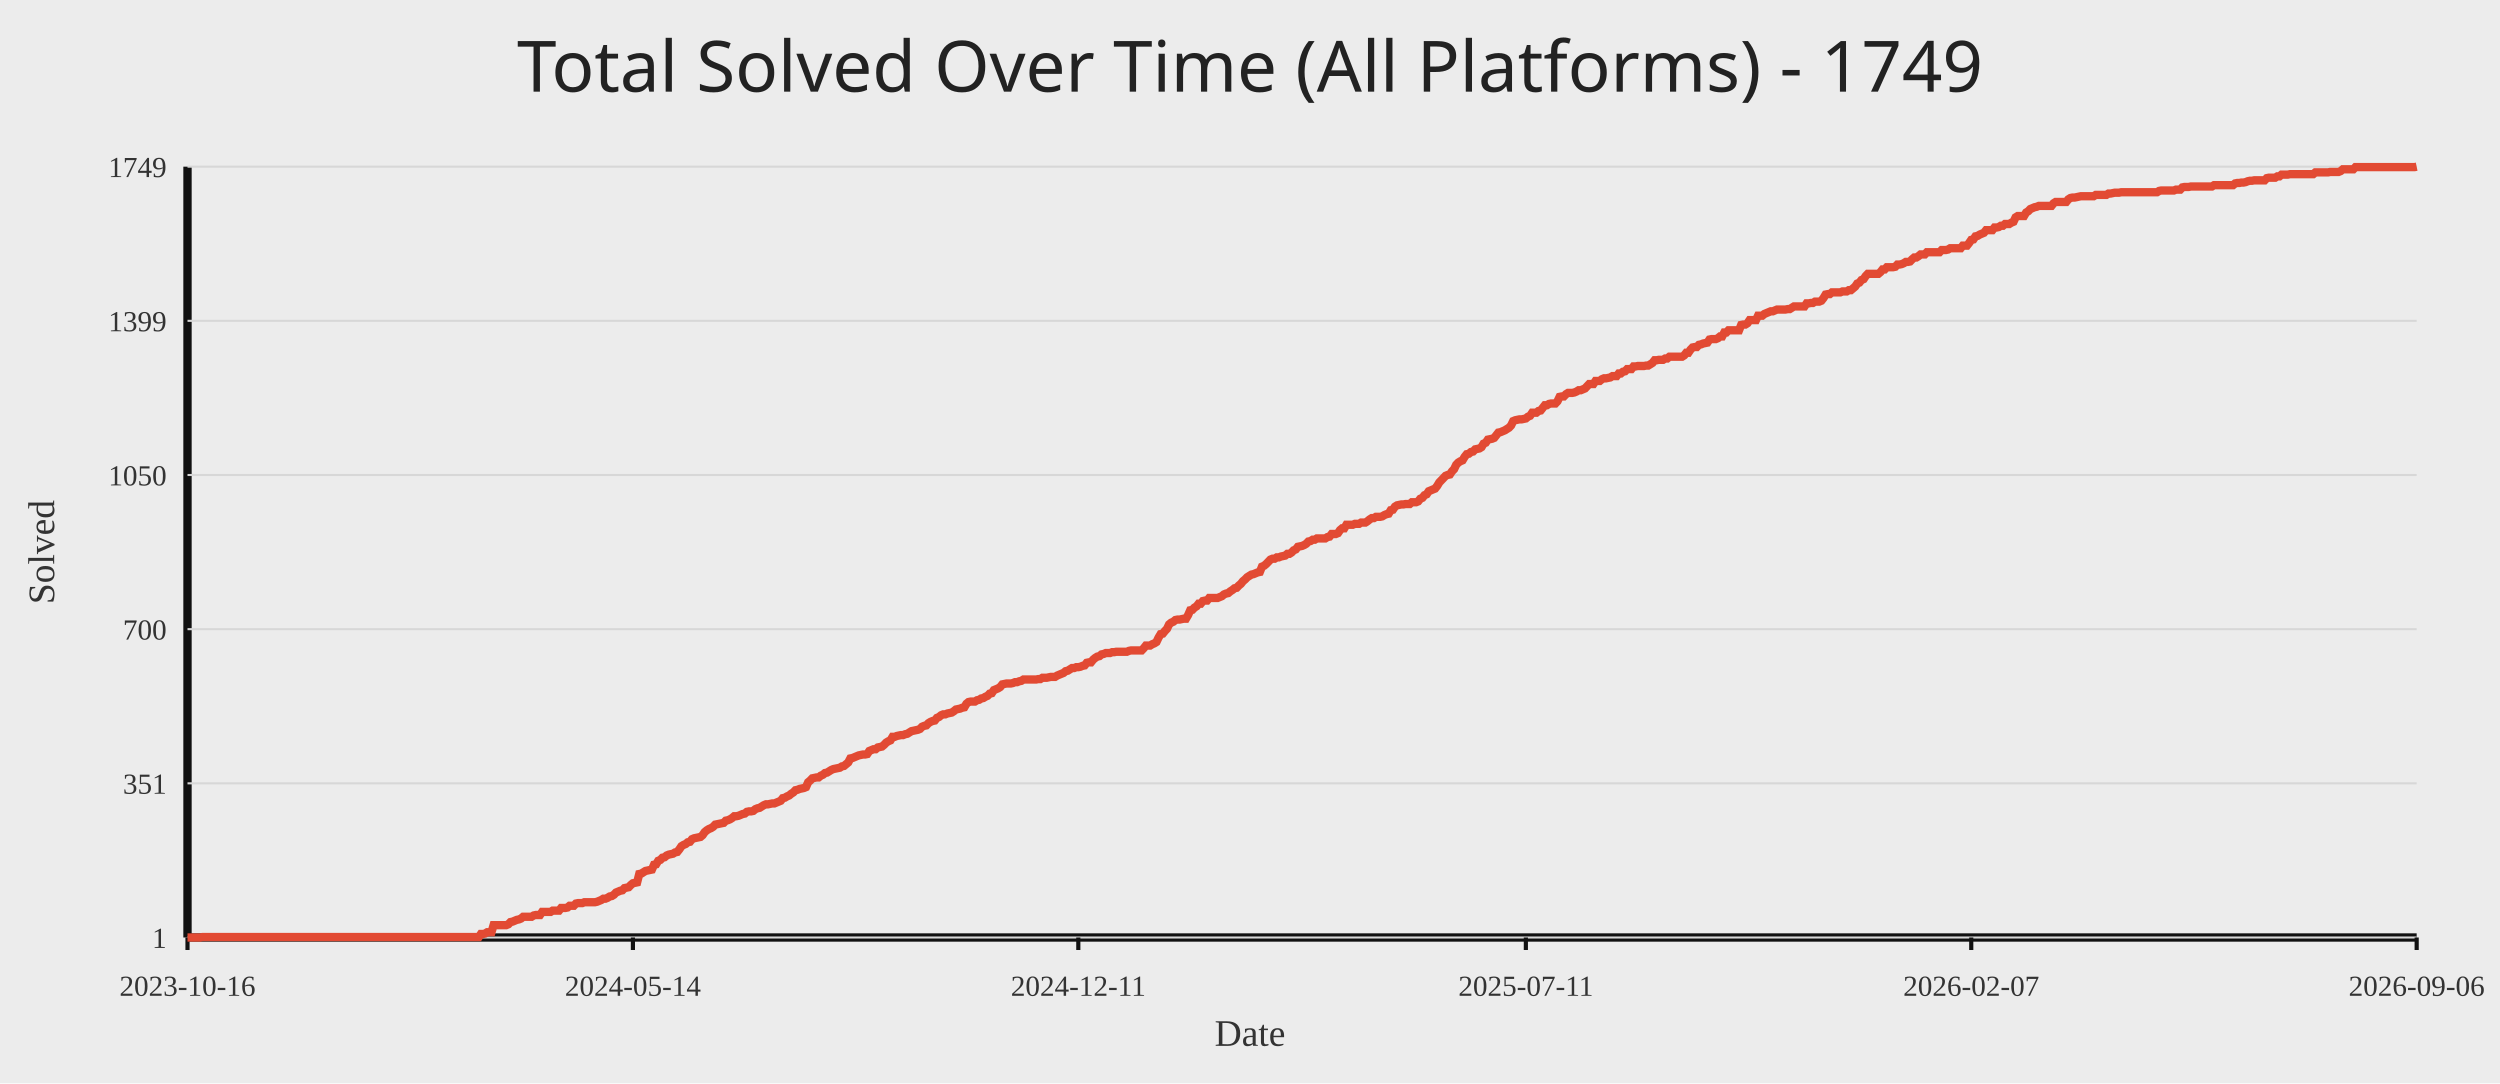
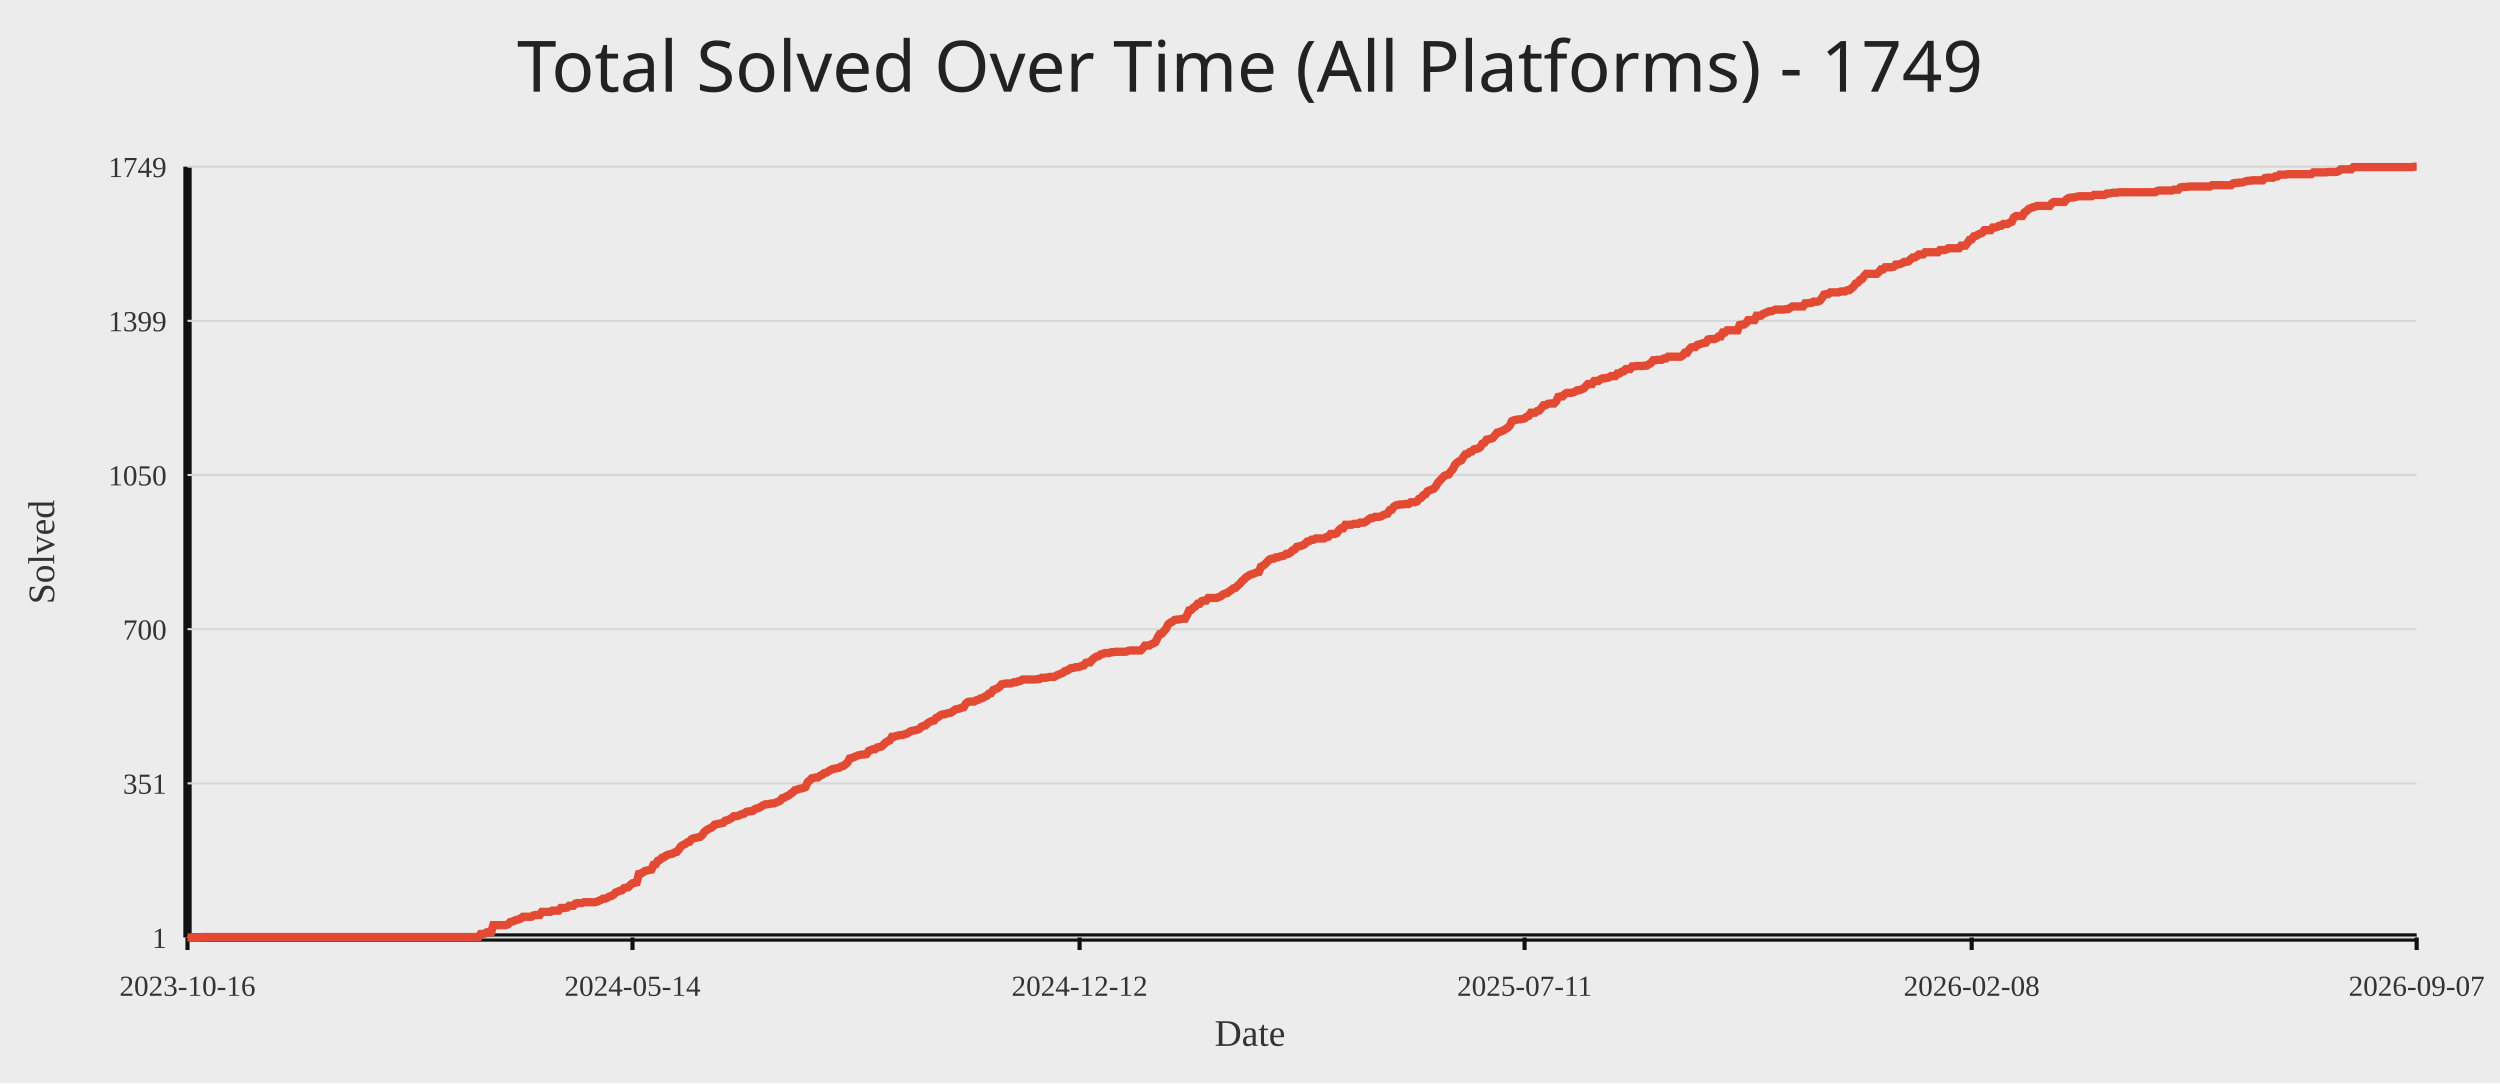
<svg xmlns="http://www.w3.org/2000/svg" width="1200" height="520">
  <rect width="100%" height="100%" fill="#ececec" />
  <text x="50%" y="44" text-anchor="middle" fill="#222" font-size="34" font-family="Comic Sans MS, Segoe UI">Total Solved Over Time (All Platforms) - 1749</text>
  <line x1="90" y1="450" x2="1160" y2="450" stroke="#111" stroke-width="4" />
  <line x1="90" y1="80" x2="90" y2="450" stroke="#111" stroke-width="4" />
  <line x1="90" y1="450.00" x2="1160" y2="450.00" stroke="#d7d7d7" stroke-width="1" />
  <text x="80" y="455.00" text-anchor="end" fill="#333" font-size="14">1</text>
  <line x1="90" y1="376.00" x2="1160" y2="376.00" stroke="#d7d7d7" stroke-width="1" />
  <text x="80" y="381.00" text-anchor="end" fill="#333" font-size="14">351</text>
  <line x1="90" y1="302.00" x2="1160" y2="302.00" stroke="#d7d7d7" stroke-width="1" />
  <text x="80" y="307.00" text-anchor="end" fill="#333" font-size="14">700</text>
  <line x1="90" y1="228.00" x2="1160" y2="228.00" stroke="#d7d7d7" stroke-width="1" />
  <text x="80" y="233.00" text-anchor="end" fill="#333" font-size="14">1050</text>
  <line x1="90" y1="154.00" x2="1160" y2="154.00" stroke="#d7d7d7" stroke-width="1" />
  <text x="80" y="159.00" text-anchor="end" fill="#333" font-size="14">1399</text>
  <line x1="90" y1="80.00" x2="1160" y2="80.00" stroke="#d7d7d7" stroke-width="1" />
  <text x="80" y="85.00" text-anchor="end" fill="#333" font-size="14">1749</text>
  <line x1="90.00" y1="450" x2="90.00" y2="456" stroke="#111" stroke-width="2" />
  <text x="90.00" y="478" text-anchor="middle" fill="#333" font-size="14">2023-10-16</text>
-   <line x1="303.80" y1="450" x2="303.80" y2="456" stroke="#111" stroke-width="2" />
-   <text x="303.80" y="478" text-anchor="middle" fill="#333" font-size="14">2024-05-14</text>
-   <line x1="517.59" y1="450" x2="517.59" y2="456" stroke="#111" stroke-width="2" />
-   <text x="517.59" y="478" text-anchor="middle" fill="#333" font-size="14">2024-12-11</text>
-   <line x1="732.41" y1="450" x2="732.41" y2="456" stroke="#111" stroke-width="2" />
-   <text x="732.41" y="478" text-anchor="middle" fill="#333" font-size="14">2025-07-11</text>
-   <line x1="946.20" y1="450" x2="946.20" y2="456" stroke="#111" stroke-width="2" />
-   <text x="946.20" y="478" text-anchor="middle" fill="#333" font-size="14">2026-02-07</text>
+   <line x1="303.60" y1="450" x2="303.60" y2="456" stroke="#111" stroke-width="2" />
+   <text x="303.60" y="478" text-anchor="middle" fill="#333" font-size="14">2024-05-14</text>
+   <line x1="518.20" y1="450" x2="518.20" y2="456" stroke="#111" stroke-width="2" />
+   <text x="518.20" y="478" text-anchor="middle" fill="#333" font-size="14">2024-12-12</text>
+   <line x1="731.80" y1="450" x2="731.80" y2="456" stroke="#111" stroke-width="2" />
+   <text x="731.80" y="478" text-anchor="middle" fill="#333" font-size="14">2025-07-11</text>
+   <line x1="946.40" y1="450" x2="946.40" y2="456" stroke="#111" stroke-width="2" />
+   <text x="946.40" y="478" text-anchor="middle" fill="#333" font-size="14">2026-02-08</text>
  <line x1="1160.00" y1="450" x2="1160.00" y2="456" stroke="#111" stroke-width="2" />
-   <text x="1160.00" y="478" text-anchor="middle" fill="#333" font-size="14">2026-09-06</text>
-   <polyline fill="none" stroke="#e24a33" stroke-width="4" points="90.00,450.00 91.01,450.00 92.03,450.00 93.04,450.00 94.05,450.00 95.07,450.00 96.08,450.00 97.09,449.79 98.11,449.79 99.12,449.79 100.13,449.79 101.15,449.79 102.16,449.79 103.17,449.79 104.19,449.79 105.20,449.79 106.21,449.79 107.23,449.79 108.24,449.79 109.25,449.79 110.27,449.79 111.28,449.79 112.29,449.79 113.30,449.79 114.32,449.79 115.33,449.79 116.34,449.79 117.36,449.79 118.37,449.79 119.38,449.79 120.40,449.79 121.41,449.79 122.42,449.79 123.44,449.79 124.45,449.79 125.46,449.79 126.48,449.79 127.49,449.79 128.50,449.79 129.52,449.79 130.53,449.79 131.54,449.79 132.56,449.79 133.57,449.79 134.58,449.79 135.60,449.79 136.61,449.79 137.62,449.79 138.64,449.79 139.65,449.79 140.66,449.79 141.68,449.79 142.69,449.79 143.70,449.79 144.72,449.79 145.73,449.79 146.74,449.79 147.76,449.79 148.77,449.79 149.78,449.79 150.80,449.79 151.81,449.79 152.82,449.79 153.84,449.79 154.85,449.79 155.86,449.79 156.88,449.79 157.89,449.79 158.90,449.79 159.91,449.79 160.93,449.79 161.94,449.79 162.95,449.79 163.97,449.79 164.98,449.79 165.99,449.79 167.01,449.79 168.02,449.79 169.03,449.79 170.05,449.79 171.06,449.79 172.07,449.79 173.09,449.79 174.10,449.79 175.11,449.79 176.13,449.79 177.14,449.79 178.15,449.79 179.17,449.79 180.18,449.79 181.19,449.79 182.21,449.79 183.22,449.79 184.23,449.79 185.25,449.79 186.26,449.79 187.27,449.79 188.29,449.79 189.30,449.79 190.31,449.79 191.33,449.79 192.34,449.79 193.35,449.79 194.37,449.79 195.38,449.79 196.39,449.79 197.41,449.79 198.42,449.79 199.43,449.79 200.45,449.79 201.46,449.79 202.47,449.79 203.48,449.79 204.50,449.79 205.51,449.79 206.52,449.79 207.54,449.79 208.55,449.79 209.56,449.79 210.58,449.79 211.59,449.79 212.60,449.79 213.62,449.79 214.63,449.79 215.64,449.79 216.66,449.79 217.67,449.79 218.68,449.79 219.70,449.79 220.71,449.79 221.72,449.79 222.74,449.79 223.75,449.79 224.76,449.79 225.78,449.79 226.79,449.79 227.80,449.79 228.82,449.79 229.83,449.79 230.84,448.31 231.86,448.31 232.87,448.09 233.88,447.46 234.90,447.46 235.91,447.46 236.92,444.07 237.94,444.07 238.95,444.07 239.96,444.07 240.98,444.07 241.99,444.07 243.00,444.07 244.02,443.65 245.03,442.59 246.04,442.38 247.05,441.96 248.07,441.53 249.08,441.32 250.09,440.90 251.11,440.05 252.12,440.05 253.13,440.05 254.15,440.05 255.16,440.05 256.17,439.42 257.19,439.20 258.20,439.20 259.21,439.20 260.23,437.72 261.24,437.72 262.25,437.72 263.27,437.72 264.28,437.72 265.29,437.09 266.31,437.09 267.32,437.09 268.33,437.09 269.35,435.82 270.36,435.82 271.37,435.82 272.39,435.61 273.40,434.76 274.41,434.76 275.43,434.76 276.44,433.70 277.45,433.49 278.47,433.49 279.48,433.49 280.49,433.07 281.51,433.07 282.52,433.07 283.53,433.07 284.55,433.07 285.56,433.07 286.57,432.85 287.59,432.43 288.60,432.01 289.61,431.37 290.62,431.37 291.64,430.95 292.65,430.31 293.66,430.10 294.68,429.47 295.69,428.41 296.70,427.99 297.72,427.56 298.73,427.35 299.74,426.29 300.76,426.08 301.77,425.87 302.78,424.81 303.80,423.96 304.81,423.75 305.82,423.54 306.84,419.52 307.85,419.31 308.86,418.67 309.88,418.04 310.89,417.83 311.90,417.61 312.92,417.40 313.93,415.07 314.94,414.86 315.96,413.17 316.97,412.75 317.98,411.69 319.00,411.48 320.01,410.63 321.02,410.21 322.04,409.99 323.05,409.78 324.06,409.15 325.08,408.94 326.09,407.67 327.10,406.18 328.12,405.55 329.13,405.13 330.14,404.28 331.16,404.07 332.17,402.80 333.18,402.37 334.20,402.16 335.21,401.95 336.22,401.74 337.23,400.89 338.25,399.41 339.26,398.56 340.27,397.93 341.29,397.51 342.30,396.87 343.31,395.81 344.33,395.60 345.34,395.39 346.35,395.18 347.37,394.97 348.38,393.91 349.39,393.70 350.41,393.27 351.42,392.64 352.43,391.79 353.45,391.79 354.46,391.58 355.47,391.16 356.49,390.73 357.50,390.52 358.51,389.67 359.53,389.46 360.54,389.46 361.55,389.25 362.57,388.40 363.58,387.98 364.59,387.77 365.61,387.13 366.62,386.50 367.63,386.08 368.65,386.08 369.66,385.86 370.67,385.65 371.69,385.65 372.70,385.23 373.71,384.81 374.73,384.38 375.74,383.11 376.75,382.90 377.77,382.27 378.78,381.84 379.79,381.00 380.80,380.36 381.82,379.30 382.83,379.09 383.84,378.67 384.86,378.46 385.87,378.24 386.88,377.82 387.90,375.49 388.91,374.65 389.92,373.59 390.94,373.38 391.95,373.16 392.96,373.16 393.98,372.32 394.99,371.89 396.00,371.05 397.02,370.84 398.03,370.20 399.04,369.57 400.06,369.14 401.07,368.93 402.08,368.72 403.10,368.51 404.11,367.87 405.12,367.66 406.14,366.81 407.15,365.97 408.16,364.06 409.18,363.85 410.19,363.43 411.20,363.00 412.22,362.58 413.23,362.37 414.24,362.16 415.26,362.16 416.27,361.95 417.28,360.46 418.30,360.04 419.31,359.62 420.32,359.62 421.34,358.77 422.35,358.56 423.36,358.35 424.38,357.50 425.39,356.44 426.40,355.81 427.41,355.38 428.43,353.69 429.44,353.69 430.45,353.27 431.47,353.05 432.48,352.84 433.49,352.84 434.51,352.42 435.52,352.21 436.53,351.57 437.55,350.94 438.56,350.73 439.57,350.51 440.59,350.30 441.60,349.88 442.61,348.82 443.63,348.40 444.64,348.19 445.65,347.13 446.67,346.49 447.68,346.07 448.69,345.86 449.71,344.59 450.72,344.16 451.73,343.32 452.75,342.89 453.76,342.89 454.77,342.47 455.79,342.26 456.80,342.05 457.81,341.41 458.83,340.57 459.84,340.35 460.85,340.14 461.87,339.72 462.88,339.51 463.89,337.81 464.91,336.97 465.92,336.76 466.93,336.76 467.95,336.76 468.96,336.12 469.97,335.91 470.98,335.27 472.00,335.06 473.01,334.43 474.02,334.00 475.04,332.95 476.05,332.73 477.06,331.25 478.08,330.83 479.09,330.41 480.10,329.77 481.12,328.50 482.13,328.29 483.14,328.08 484.16,328.08 485.17,328.08 486.18,327.87 487.20,327.44 488.21,327.44 489.22,327.02 490.24,326.81 491.25,326.17 492.26,326.17 493.28,326.17 494.29,326.17 495.30,326.17 496.32,326.17 497.33,326.17 498.34,325.96 499.36,325.96 500.37,325.33 501.38,325.33 502.40,325.33 503.41,325.11 504.42,324.90 505.44,324.90 506.45,324.90 507.46,324.27 508.48,323.84 509.49,323.42 510.50,323.00 511.52,322.15 512.53,321.94 513.54,321.30 514.55,320.67 515.57,320.67 516.58,320.25 517.59,320.25 518.61,320.03 519.62,319.61 520.63,319.40 521.65,318.13 522.66,317.92 523.67,317.92 524.69,316.65 525.70,315.80 526.71,315.17 527.73,314.95 528.74,314.11 529.75,313.90 530.77,313.47 531.78,313.47 532.79,313.47 533.81,313.05 534.82,313.05 535.83,312.84 536.85,312.84 537.86,312.84 538.87,312.84 539.89,312.84 540.90,312.84 541.91,312.41 542.93,312.20 543.94,312.20 544.95,312.20 545.97,312.20 546.98,312.20 547.99,312.20 549.01,311.14 550.02,309.87 551.03,309.87 552.05,309.87 553.06,309.24 554.07,308.82 555.09,308.18 556.10,306.06 557.11,304.37 558.12,304.16 559.14,302.89 560.15,301.83 561.16,299.71 562.18,298.87 563.19,298.44 564.20,297.60 565.22,297.39 566.23,297.39 567.24,297.17 568.26,296.96 569.27,296.96 570.28,295.27 571.30,292.94 572.31,292.73 573.32,291.67 574.34,291.04 575.35,289.77 576.36,289.77 577.38,288.50 578.39,288.28 579.40,288.28 580.42,287.01 581.43,287.01 582.44,287.01 583.46,287.01 584.47,287.01 585.48,286.59 586.50,286.17 587.51,285.32 588.52,284.90 589.54,284.69 590.55,283.84 591.56,283.20 592.58,282.36 593.59,282.15 594.60,281.09 595.62,280.24 596.63,278.97 597.64,278.12 598.66,277.07 599.67,276.43 600.68,275.80 601.70,275.58 602.71,275.16 603.72,274.74 604.73,274.53 605.75,271.99 606.76,271.56 607.77,270.72 608.79,269.66 609.80,268.60 610.81,268.18 611.83,268.18 612.84,267.54 613.85,267.54 614.87,267.12 615.88,266.91 616.89,266.69 617.91,265.85 618.92,265.85 619.93,265.21 620.95,264.15 621.96,263.73 622.97,262.46 623.99,262.25 625.00,262.04 626.01,261.61 627.03,260.98 628.04,259.92 629.05,259.71 630.07,259.07 631.08,259.07 632.09,258.44 633.11,258.44 634.12,258.44 635.13,258.44 636.15,258.44 637.16,257.80 638.17,257.59 639.19,256.32 640.20,256.32 641.21,256.32 642.23,255.90 643.24,254.42 644.25,253.57 645.27,253.57 646.28,251.88 647.29,251.88 648.30,251.88 649.32,251.88 650.33,251.45 651.34,251.45 652.36,251.45 653.37,250.82 654.38,250.82 655.40,250.82 656.41,250.18 657.42,249.34 658.44,248.70 659.45,248.70 660.46,248.07 661.48,248.07 662.49,248.07 663.50,247.85 664.52,247.22 665.53,246.80 666.54,246.58 667.56,244.89 668.57,244.68 669.58,243.20 670.60,242.56 671.61,242.35 672.62,242.14 673.64,242.14 674.65,241.93 675.66,241.93 676.68,241.93 677.69,241.08 678.70,241.08 679.72,241.08 680.73,240.66 681.74,239.39 682.76,238.96 683.77,237.69 684.78,237.27 685.80,235.79 686.81,235.37 687.82,234.94 688.84,234.52 689.85,233.25 690.86,231.56 691.88,230.50 692.89,229.44 693.90,228.38 694.91,227.96 695.93,227.75 696.94,226.26 697.95,225.21 698.97,223.09 699.98,222.03 700.99,221.40 702.01,220.97 703.02,219.28 704.03,218.01 705.05,217.80 706.06,216.95 707.07,216.74 708.09,215.68 709.10,215.47 710.11,215.26 711.13,214.62 712.14,212.93 713.15,212.51 714.17,211.02 715.18,210.81 716.19,210.60 717.21,210.18 718.22,208.91 719.23,207.64 720.25,207.43 721.26,207.00 722.27,206.58 723.29,205.94 724.30,205.31 725.31,204.25 726.33,202.13 727.34,201.71 728.35,201.50 729.37,201.29 730.38,201.29 731.39,201.08 732.41,200.86 733.42,200.02 734.43,199.59 735.45,198.11 736.46,198.11 737.47,198.11 738.48,197.27 739.50,197.05 740.51,195.78 741.52,194.51 742.54,194.51 743.55,193.88 744.56,193.67 745.58,193.67 746.59,193.67 747.60,192.61 748.62,190.49 749.63,190.28 750.64,190.28 751.66,189.22 752.67,188.59 753.68,188.59 754.70,188.59 755.71,188.38 756.72,187.95 757.74,187.32 758.75,187.32 759.76,186.89 760.78,186.47 761.79,185.41 762.80,184.35 763.82,184.35 764.83,184.35 765.84,182.87 766.86,182.87 767.87,182.87 768.88,182.03 769.90,181.60 770.91,181.60 771.92,181.39 772.94,181.18 773.95,180.54 774.96,180.54 775.98,180.54 776.99,179.27 778.00,179.27 779.02,178.43 780.03,178.22 781.04,177.16 782.05,177.16 783.07,177.16 784.08,175.89 785.09,175.89 786.11,175.68 787.12,175.68 788.13,175.68 789.15,175.68 790.16,175.46 791.17,175.46 792.19,174.83 793.20,174.19 794.21,172.92 795.23,172.92 796.24,172.71 797.25,172.71 798.27,172.71 799.28,172.08 800.29,172.08 801.31,171.23 802.32,171.23 803.33,171.23 804.35,171.23 805.36,171.23 806.37,171.23 807.39,171.23 808.40,170.59 809.41,169.32 810.43,169.32 811.44,167.84 812.45,166.78 813.47,166.57 814.48,166.57 815.49,165.51 816.51,165.30 817.52,164.88 818.53,164.67 819.55,164.46 820.56,162.97 821.57,162.76 822.59,162.76 823.60,162.76 824.61,162.34 825.62,161.49 826.64,161.49 827.65,159.59 828.66,159.59 829.68,158.53 830.69,158.53 831.70,158.53 832.72,158.53 833.73,158.53 834.74,158.53 835.76,155.99 836.77,155.78 837.78,155.78 838.80,155.14 839.81,153.66 840.82,153.66 841.84,153.66 842.85,153.66 843.86,151.54 844.88,151.54 845.89,151.54 846.90,150.70 847.92,150.27 848.93,149.85 849.94,149.43 850.96,149.43 851.97,149.00 852.98,148.58 854.00,148.58 855.01,148.58 856.02,148.58 857.04,148.58 858.05,148.37 859.06,148.37 860.08,147.73 861.09,147.10 862.10,147.10 863.12,147.10 864.13,147.10 865.14,147.10 866.16,147.10 867.17,145.62 868.18,145.62 869.20,145.41 870.21,145.41 871.22,144.77 872.23,144.77 873.25,144.77 874.26,144.35 875.27,143.08 876.29,141.38 877.30,141.17 878.31,141.17 879.33,140.33 880.34,140.33 881.35,140.33 882.37,140.33 883.38,140.33 884.39,139.90 885.41,139.90 886.42,139.90 887.43,139.27 888.45,139.27 889.46,138.42 890.47,137.57 891.49,136.09 892.50,135.67 893.51,134.40 894.53,133.98 895.54,132.49 896.55,131.44 897.57,131.44 898.58,131.44 899.59,131.44 900.61,131.44 901.62,131.44 902.63,130.59 903.65,129.32 904.66,129.32 905.67,128.26 906.69,128.26 907.70,128.26 908.71,128.26 909.73,128.05 910.74,126.99 911.75,126.99 912.77,126.78 913.78,126.36 914.79,125.72 915.80,125.72 916.82,125.51 917.83,124.45 918.84,123.60 919.86,123.60 920.87,122.97 921.88,122.12 922.90,122.12 923.91,122.12 924.92,121.06 925.94,121.06 926.95,121.06 927.96,121.06 928.98,121.06 929.99,121.06 931.00,121.06 932.02,120.01 933.03,120.01 934.04,120.01 935.06,119.79 936.07,119.16 937.08,119.16 938.10,119.16 939.11,119.16 940.12,119.16 941.14,119.16 942.15,117.89 943.16,117.89 944.18,117.89 945.19,116.62 946.20,115.14 947.22,114.93 948.23,113.44 949.24,113.23 950.26,112.60 951.27,112.17 952.28,111.75 953.30,110.48 954.31,110.48 955.32,110.48 956.34,110.48 957.35,109.21 958.36,109.21 959.38,109.00 960.39,108.36 961.40,108.36 962.41,107.52 963.43,107.52 964.44,107.52 965.45,106.88 966.47,106.46 967.48,104.34 968.49,103.71 969.51,103.71 970.52,103.71 971.53,103.71 972.55,102.01 973.56,101.38 974.57,100.32 975.59,99.90 976.60,99.47 977.61,99.26 978.63,98.84 979.64,98.84 980.65,98.84 981.67,98.84 982.68,98.84 983.69,98.84 984.71,98.84 985.72,97.57 986.73,96.93 987.75,96.93 988.76,96.93 989.77,96.93 990.79,96.93 991.80,96.93 992.81,95.66 993.83,95.03 994.84,94.82 995.85,94.82 996.87,94.61 997.88,94.39 998.89,94.18 999.91,94.18 1000.92,94.18 1001.93,94.18 1002.95,94.18 1003.96,94.18 1004.97,94.18 1005.98,93.55 1007.00,93.55 1008.01,93.55 1009.02,93.55 1010.04,93.55 1011.05,93.55 1012.06,92.91 1013.08,92.91 1014.09,92.70 1015.10,92.49 1016.12,92.49 1017.13,92.49 1018.14,92.28 1019.16,92.28 1020.17,92.28 1021.18,92.28 1022.20,92.28 1023.21,92.28 1024.22,92.28 1025.24,92.28 1026.25,92.28 1027.26,92.28 1028.28,92.28 1029.29,92.28 1030.30,92.28 1031.32,92.28 1032.33,92.28 1033.34,92.28 1034.36,92.28 1035.37,92.28 1036.38,91.64 1037.40,91.43 1038.41,91.43 1039.42,91.43 1040.44,91.43 1041.45,91.43 1042.46,91.43 1043.48,91.43 1044.49,91.01 1045.50,91.01 1046.52,91.01 1047.53,89.95 1048.54,89.74 1049.55,89.74 1050.57,89.74 1051.58,89.53 1052.59,89.53 1053.61,89.53 1054.62,89.53 1055.63,89.53 1056.65,89.53 1057.66,89.53 1058.67,89.53 1059.69,89.53 1060.70,89.53 1061.71,89.53 1062.73,88.89 1063.74,88.89 1064.75,88.89 1065.77,88.89 1066.78,88.89 1067.79,88.89 1068.81,88.89 1069.82,88.89 1070.83,88.89 1071.85,88.89 1072.86,88.04 1073.87,87.83 1074.89,87.83 1075.90,87.62 1076.91,87.62 1077.93,87.41 1078.94,86.99 1079.95,86.77 1080.97,86.77 1081.98,86.56 1082.99,86.56 1084.01,86.56 1085.02,86.56 1086.03,86.56 1087.05,86.56 1088.06,85.50 1089.07,85.29 1090.09,85.29 1091.10,85.29 1092.11,85.29 1093.12,84.66 1094.14,84.66 1095.15,83.81 1096.16,83.81 1097.18,83.81 1098.19,83.81 1099.20,83.60 1100.22,83.60 1101.23,83.60 1102.24,83.60 1103.26,83.60 1104.27,83.60 1105.28,83.60 1106.30,83.60 1107.31,83.60 1108.32,83.60 1109.34,83.60 1110.35,83.60 1111.36,82.75 1112.38,82.75 1113.39,82.75 1114.40,82.75 1115.42,82.75 1116.43,82.75 1117.44,82.75 1118.46,82.54 1119.47,82.54 1120.48,82.54 1121.50,82.54 1122.51,82.54 1123.52,82.12 1124.54,81.27 1125.55,81.27 1126.56,81.27 1127.58,81.27 1128.59,81.27 1129.60,81.27 1130.62,80.21 1131.63,80.21 1132.64,80.21 1133.66,80.21 1134.67,80.21 1135.68,80.21 1136.70,80.21 1137.71,80.21 1138.72,80.21 1139.73,80.21 1140.75,80.21 1141.76,80.21 1142.77,80.21 1143.79,80.21 1144.80,80.21 1145.81,80.21 1146.83,80.21 1147.84,80.21 1148.85,80.21 1149.87,80.21 1150.88,80.21 1151.89,80.21 1152.91,80.21 1153.92,80.21 1154.93,80.21 1155.95,80.21 1156.96,80.21 1157.97,80.21 1158.99,80.21 1160.00,80.00" />
+   <text x="1160.00" y="478" text-anchor="middle" fill="#333" font-size="14">2026-09-07</text>
+   <polyline fill="none" stroke="#e24a33" stroke-width="4" points="90.00,450.00 91.01,450.00 92.02,450.00 93.04,450.00 94.05,450.00 95.06,450.00 96.07,450.00 97.09,449.79 98.10,449.79 99.11,449.79 100.12,449.79 101.14,449.79 102.15,449.79 103.16,449.79 104.17,449.79 105.18,449.79 106.20,449.79 107.21,449.79 108.22,449.79 109.23,449.79 110.25,449.79 111.26,449.79 112.27,449.79 113.28,449.79 114.30,449.79 115.31,449.79 116.32,449.79 117.33,449.79 118.34,449.79 119.36,449.79 120.37,449.79 121.38,449.79 122.39,449.79 123.41,449.79 124.42,449.79 125.43,449.79 126.44,449.79 127.46,449.79 128.47,449.79 129.48,449.79 130.49,449.79 131.50,449.79 132.52,449.79 133.53,449.79 134.54,449.79 135.55,449.79 136.57,449.79 137.58,449.79 138.59,449.79 139.60,449.79 140.61,449.79 141.63,449.79 142.64,449.79 143.65,449.79 144.66,449.79 145.68,449.79 146.69,449.79 147.70,449.79 148.71,449.79 149.73,449.79 150.74,449.79 151.75,449.79 152.76,449.79 153.77,449.79 154.79,449.79 155.80,449.79 156.81,449.79 157.82,449.79 158.84,449.79 159.85,449.79 160.86,449.79 161.87,449.79 162.89,449.79 163.90,449.79 164.91,449.79 165.92,449.79 166.93,449.79 167.95,449.79 168.96,449.79 169.97,449.79 170.98,449.79 172.00,449.79 173.01,449.79 174.02,449.79 175.03,449.79 176.05,449.79 177.06,449.79 178.07,449.79 179.08,449.79 180.09,449.79 181.11,449.79 182.12,449.79 183.13,449.79 184.14,449.79 185.16,449.79 186.17,449.79 187.18,449.79 188.19,449.79 189.21,449.79 190.22,449.79 191.23,449.79 192.24,449.79 193.25,449.79 194.27,449.79 195.28,449.79 196.29,449.79 197.30,449.79 198.32,449.79 199.33,449.79 200.34,449.79 201.35,449.79 202.37,449.79 203.38,449.79 204.39,449.79 205.40,449.79 206.41,449.79 207.43,449.79 208.44,449.79 209.45,449.79 210.46,449.79 211.48,449.79 212.49,449.79 213.50,449.79 214.51,449.79 215.53,449.79 216.54,449.79 217.55,449.79 218.56,449.79 219.57,449.79 220.59,449.79 221.60,449.79 222.61,449.79 223.62,449.79 224.64,449.79 225.65,449.79 226.66,449.79 227.67,449.79 228.68,449.79 229.70,449.79 230.71,448.31 231.72,448.31 232.73,448.09 233.75,447.46 234.76,447.46 235.77,447.46 236.78,444.07 237.80,444.07 238.81,444.07 239.82,444.07 240.83,444.07 241.84,444.07 242.86,444.07 243.87,443.65 244.88,442.59 245.89,442.38 246.91,441.96 247.92,441.53 248.93,441.32 249.94,440.90 250.96,440.05 251.97,440.05 252.98,440.05 253.99,440.05 255.00,440.05 256.02,439.42 257.03,439.20 258.04,439.20 259.05,439.20 260.07,437.72 261.08,437.72 262.09,437.72 263.10,437.72 264.12,437.72 265.13,437.09 266.14,437.09 267.15,437.09 268.16,437.09 269.18,435.82 270.19,435.82 271.20,435.82 272.21,435.61 273.23,434.76 274.24,434.76 275.25,434.76 276.26,433.70 277.28,433.49 278.29,433.49 279.30,433.49 280.31,433.07 281.32,433.07 282.34,433.07 283.35,433.07 284.36,433.07 285.37,433.07 286.39,432.85 287.40,432.43 288.41,432.01 289.42,431.37 290.44,431.37 291.45,430.95 292.46,430.31 293.47,430.10 294.48,429.47 295.50,428.41 296.51,427.99 297.52,427.56 298.53,427.35 299.55,426.29 300.56,426.08 301.57,425.87 302.58,424.81 303.60,423.96 304.61,423.75 305.62,423.54 306.63,419.52 307.64,419.31 308.66,418.67 309.67,418.04 310.68,417.83 311.69,417.61 312.71,417.40 313.72,415.07 314.73,414.86 315.74,413.17 316.75,412.75 317.77,411.69 318.78,411.48 319.79,410.63 320.80,410.21 321.82,409.99 322.83,409.78 323.84,409.15 324.85,408.94 325.87,407.67 326.88,406.18 327.89,405.55 328.90,405.13 329.91,404.28 330.93,404.07 331.94,402.80 332.95,402.37 333.96,402.16 334.98,401.95 335.99,401.74 337.00,400.89 338.01,399.41 339.03,398.56 340.04,397.93 341.05,397.51 342.06,396.87 343.07,395.81 344.09,395.60 345.10,395.39 346.11,395.18 347.12,394.97 348.14,393.91 349.15,393.70 350.16,393.27 351.17,392.64 352.19,391.79 353.20,391.79 354.21,391.58 355.22,391.16 356.23,390.73 357.25,390.52 358.26,389.67 359.27,389.46 360.28,389.46 361.30,389.25 362.31,388.40 363.32,387.98 364.33,387.77 365.35,387.13 366.36,386.50 367.37,386.08 368.38,386.08 369.39,385.86 370.41,385.65 371.42,385.65 372.43,385.23 373.44,384.81 374.46,384.38 375.47,383.11 376.48,382.90 377.49,382.27 378.51,381.84 379.52,381.00 380.53,380.36 381.54,379.30 382.55,379.09 383.57,378.67 384.58,378.46 385.59,378.24 386.60,377.82 387.62,375.49 388.63,374.65 389.64,373.59 390.65,373.38 391.67,373.16 392.68,373.16 393.69,372.32 394.70,371.89 395.71,371.05 396.73,370.84 397.74,370.20 398.75,369.57 399.76,369.14 400.78,368.93 401.79,368.72 402.80,368.51 403.81,367.87 404.82,367.66 405.84,366.81 406.85,365.97 407.86,364.06 408.87,363.85 409.89,363.43 410.90,363.00 411.91,362.58 412.92,362.37 413.94,362.16 414.95,362.16 415.96,361.95 416.97,360.46 417.98,360.04 419.00,359.62 420.01,359.62 421.02,358.77 422.03,358.56 423.05,358.35 424.06,357.50 425.07,356.44 426.08,355.81 427.10,355.38 428.11,353.69 429.12,353.69 430.13,353.27 431.14,353.05 432.16,352.84 433.17,352.84 434.18,352.42 435.19,352.21 436.21,351.57 437.22,350.94 438.23,350.73 439.24,350.51 440.26,350.30 441.27,349.88 442.28,348.82 443.29,348.40 444.30,348.19 445.32,347.13 446.33,346.49 447.34,346.07 448.35,345.86 449.37,344.59 450.38,344.16 451.39,343.32 452.40,342.89 453.42,342.89 454.43,342.47 455.44,342.26 456.45,342.05 457.46,341.41 458.48,340.57 459.49,340.35 460.50,340.14 461.51,339.72 462.53,339.51 463.54,337.81 464.55,336.97 465.56,336.76 466.58,336.76 467.59,336.76 468.60,336.12 469.61,335.91 470.62,335.27 471.64,335.06 472.65,334.43 473.66,334.00 474.67,332.95 475.69,332.73 476.70,331.25 477.71,330.83 478.72,330.41 479.74,329.77 480.75,328.50 481.76,328.29 482.77,328.08 483.78,328.08 484.80,328.08 485.81,327.87 486.82,327.44 487.83,327.44 488.85,327.02 489.86,326.81 490.87,326.17 491.88,326.17 492.89,326.17 493.91,326.17 494.92,326.17 495.93,326.17 496.94,326.17 497.96,325.96 498.97,325.96 499.98,325.33 500.99,325.33 502.01,325.33 503.02,325.11 504.03,324.90 505.04,324.90 506.05,324.90 507.07,324.27 508.08,323.84 509.09,323.42 510.10,323.00 511.12,322.15 512.13,321.94 513.14,321.30 514.15,320.67 515.17,320.67 516.18,320.25 517.19,320.25 518.20,320.03 519.21,319.61 520.23,319.40 521.24,318.13 522.25,317.92 523.26,317.92 524.28,316.65 525.29,315.80 526.30,315.17 527.31,314.95 528.33,314.11 529.34,313.90 530.35,313.47 531.36,313.47 532.37,313.47 533.39,313.05 534.40,313.05 535.41,312.84 536.42,312.84 537.44,312.84 538.45,312.84 539.46,312.84 540.47,312.84 541.49,312.41 542.50,312.20 543.51,312.20 544.52,312.20 545.53,312.20 546.55,312.20 547.56,312.20 548.57,311.14 549.58,309.87 550.60,309.87 551.61,309.87 552.62,309.24 553.63,308.82 554.65,308.18 555.66,306.06 556.67,304.37 557.68,304.16 558.69,302.89 559.71,301.83 560.72,299.71 561.73,298.87 562.74,298.44 563.76,297.60 564.77,297.39 565.78,297.39 566.79,297.17 567.81,296.96 568.82,296.96 569.83,295.27 570.84,292.94 571.85,292.73 572.87,291.67 573.88,291.04 574.89,289.77 575.90,289.77 576.92,288.50 577.93,288.28 578.94,288.28 579.95,287.01 580.96,287.01 581.98,287.01 582.99,287.01 584.00,287.01 585.01,286.59 586.03,286.17 587.04,285.32 588.05,284.90 589.06,284.69 590.08,283.84 591.09,283.20 592.10,282.36 593.11,282.15 594.12,281.09 595.14,280.24 596.15,278.97 597.16,278.12 598.17,277.07 599.19,276.43 600.20,275.80 601.21,275.58 602.22,275.16 603.24,274.74 604.25,274.53 605.26,271.99 606.27,271.56 607.28,270.72 608.30,269.66 609.31,268.60 610.32,268.18 611.33,268.18 612.35,267.54 613.36,267.54 614.37,267.12 615.38,266.91 616.40,266.69 617.41,265.85 618.42,265.85 619.43,265.21 620.44,264.15 621.46,263.73 622.47,262.46 623.48,262.25 624.49,262.04 625.51,261.61 626.52,260.98 627.53,259.92 628.54,259.71 629.56,259.07 630.57,259.07 631.58,258.44 632.59,258.44 633.60,258.44 634.62,258.44 635.63,258.44 636.64,257.80 637.65,257.59 638.67,256.32 639.68,256.32 640.69,256.32 641.70,255.90 642.72,254.42 643.73,253.57 644.74,253.57 645.75,251.88 646.76,251.88 647.78,251.88 648.79,251.88 649.80,251.45 650.81,251.45 651.83,251.45 652.84,250.82 653.85,250.82 654.86,250.82 655.88,250.18 656.89,249.34 657.90,248.70 658.91,248.70 659.92,248.07 660.94,248.07 661.95,248.07 662.96,247.85 663.97,247.22 664.99,246.80 666.00,246.58 667.01,244.89 668.02,244.68 669.04,243.20 670.05,242.56 671.06,242.35 672.07,242.14 673.08,242.14 674.10,241.93 675.11,241.93 676.12,241.93 677.13,241.08 678.15,241.08 679.16,241.08 680.17,240.66 681.18,239.39 682.19,238.96 683.21,237.69 684.22,237.27 685.23,235.79 686.24,235.37 687.26,234.94 688.27,234.52 689.28,233.25 690.29,231.56 691.31,230.50 692.32,229.44 693.33,228.38 694.34,227.96 695.35,227.75 696.37,226.26 697.38,225.21 698.39,223.09 699.40,222.03 700.42,221.40 701.43,220.97 702.44,219.28 703.45,218.01 704.47,217.80 705.48,216.95 706.49,216.74 707.50,215.68 708.51,215.47 709.53,215.26 710.54,214.62 711.55,212.93 712.56,212.51 713.58,211.02 714.59,210.81 715.60,210.60 716.61,210.18 717.63,208.91 718.64,207.64 719.65,207.43 720.66,207.00 721.67,206.58 722.69,205.94 723.70,205.31 724.71,204.25 725.72,202.13 726.74,201.71 727.75,201.50 728.76,201.29 729.77,201.29 730.79,201.08 731.80,200.86 732.81,200.02 733.82,199.59 734.83,198.11 735.85,198.11 736.86,198.11 737.87,197.27 738.88,197.05 739.90,195.78 740.91,194.51 741.92,194.51 742.93,193.88 743.95,193.67 744.96,193.67 745.97,193.67 746.98,192.61 747.99,190.49 749.01,190.28 750.02,190.28 751.03,189.22 752.04,188.59 753.06,188.59 754.07,188.59 755.08,188.38 756.09,187.95 757.11,187.32 758.12,187.32 759.13,186.89 760.14,186.47 761.15,185.41 762.17,184.35 763.18,184.35 764.19,184.35 765.20,182.87 766.22,182.87 767.23,182.87 768.24,182.03 769.25,181.60 770.26,181.60 771.28,181.39 772.29,181.18 773.30,180.54 774.31,180.54 775.33,180.54 776.34,179.27 777.35,179.27 778.36,178.43 779.38,178.22 780.39,177.16 781.40,177.16 782.41,177.16 783.42,175.89 784.44,175.89 785.45,175.68 786.46,175.68 787.47,175.68 788.49,175.68 789.50,175.46 790.51,175.46 791.52,174.83 792.54,174.19 793.55,172.92 794.56,172.92 795.57,172.71 796.58,172.71 797.60,172.71 798.61,172.08 799.62,172.08 800.63,171.23 801.65,171.23 802.66,171.23 803.67,171.23 804.68,171.23 805.70,171.23 806.71,171.23 807.72,170.59 808.73,169.32 809.74,169.32 810.76,167.84 811.77,166.78 812.78,166.57 813.79,166.57 814.81,165.51 815.82,165.30 816.83,164.88 817.84,164.67 818.86,164.46 819.87,162.97 820.88,162.76 821.89,162.76 822.90,162.76 823.92,162.34 824.93,161.49 825.94,161.49 826.95,159.59 827.97,159.59 828.98,158.53 829.99,158.53 831.00,158.53 832.02,158.53 833.03,158.53 834.04,158.53 835.05,155.99 836.06,155.78 837.08,155.78 838.09,155.14 839.10,153.66 840.11,153.66 841.13,153.66 842.14,153.66 843.15,151.54 844.16,151.54 845.18,151.54 846.19,150.70 847.20,150.27 848.21,149.85 849.22,149.43 850.24,149.43 851.25,149.00 852.26,148.58 853.27,148.58 854.29,148.58 855.30,148.58 856.31,148.58 857.32,148.37 858.33,148.37 859.35,147.73 860.36,147.10 861.37,147.10 862.38,147.10 863.40,147.10 864.41,147.10 865.42,147.10 866.43,145.62 867.45,145.62 868.46,145.41 869.47,145.41 870.48,144.77 871.49,144.77 872.51,144.77 873.52,144.35 874.53,143.08 875.54,141.38 876.56,141.17 877.57,141.17 878.58,140.33 879.59,140.33 880.61,140.33 881.62,140.33 882.63,140.33 883.64,139.90 884.65,139.90 885.67,139.90 886.68,139.27 887.69,139.27 888.70,138.42 889.72,137.57 890.73,136.09 891.74,135.67 892.75,134.40 893.77,133.98 894.78,132.49 895.79,131.44 896.80,131.44 897.81,131.44 898.83,131.44 899.84,131.44 900.85,131.44 901.86,130.59 902.88,129.32 903.89,129.32 904.90,128.26 905.91,128.26 906.93,128.26 907.94,128.26 908.95,128.05 909.96,126.99 910.97,126.99 911.99,126.78 913.00,126.36 914.01,125.72 915.02,125.72 916.04,125.51 917.05,124.45 918.06,123.60 919.07,123.60 920.09,122.97 921.10,122.12 922.11,122.12 923.12,122.12 924.13,121.06 925.15,121.06 926.16,121.06 927.17,121.06 928.18,121.06 929.20,121.06 930.21,121.06 931.22,120.01 932.23,120.01 933.25,120.01 934.26,119.79 935.27,119.16 936.28,119.16 937.29,119.16 938.31,119.16 939.32,119.16 940.33,119.16 941.34,117.89 942.36,117.89 943.37,117.89 944.38,116.62 945.39,115.14 946.40,114.93 947.42,113.44 948.43,113.23 949.44,112.60 950.45,112.17 951.47,111.75 952.48,110.48 953.49,110.48 954.50,110.48 955.52,110.48 956.53,109.21 957.54,109.21 958.55,109.00 959.56,108.36 960.58,108.36 961.59,107.52 962.60,107.52 963.61,107.52 964.63,106.88 965.64,106.46 966.65,104.34 967.66,103.71 968.68,103.71 969.69,103.71 970.70,103.71 971.71,102.01 972.72,101.38 973.74,100.32 974.75,99.90 975.76,99.47 976.77,99.26 977.79,98.84 978.80,98.84 979.81,98.84 980.82,98.84 981.84,98.84 982.85,98.84 983.86,98.84 984.87,97.57 985.88,96.93 986.90,96.93 987.91,96.93 988.92,96.93 989.93,96.93 990.95,96.93 991.96,95.66 992.97,95.03 993.98,94.82 995.00,94.82 996.01,94.61 997.02,94.39 998.03,94.18 999.04,94.18 1000.06,94.18 1001.07,94.18 1002.08,94.18 1003.09,94.18 1004.11,94.18 1005.12,93.55 1006.13,93.55 1007.14,93.55 1008.16,93.55 1009.17,93.55 1010.18,93.55 1011.19,92.91 1012.20,92.91 1013.22,92.70 1014.23,92.49 1015.24,92.49 1016.25,92.49 1017.27,92.28 1018.28,92.28 1019.29,92.28 1020.30,92.28 1021.32,92.28 1022.33,92.28 1023.34,92.28 1024.35,92.28 1025.36,92.28 1026.38,92.28 1027.39,92.28 1028.40,92.28 1029.41,92.28 1030.43,92.28 1031.44,92.28 1032.45,92.28 1033.46,92.28 1034.47,92.28 1035.49,91.64 1036.50,91.43 1037.51,91.43 1038.52,91.43 1039.54,91.43 1040.55,91.43 1041.56,91.43 1042.57,91.43 1043.59,91.01 1044.60,91.01 1045.61,91.01 1046.62,89.95 1047.63,89.74 1048.65,89.74 1049.66,89.74 1050.67,89.53 1051.68,89.53 1052.70,89.53 1053.71,89.53 1054.72,89.53 1055.73,89.53 1056.75,89.53 1057.76,89.53 1058.77,89.53 1059.78,89.53 1060.79,89.53 1061.81,88.89 1062.82,88.89 1063.83,88.89 1064.84,88.89 1065.86,88.89 1066.87,88.89 1067.88,88.89 1068.89,88.89 1069.91,88.89 1070.92,88.89 1071.93,88.04 1072.94,87.83 1073.95,87.83 1074.97,87.62 1075.98,87.62 1076.99,87.41 1078.00,86.99 1079.02,86.77 1080.03,86.77 1081.04,86.56 1082.05,86.56 1083.07,86.56 1084.08,86.56 1085.09,86.56 1086.10,86.56 1087.11,85.50 1088.13,85.29 1089.14,85.29 1090.15,85.29 1091.16,85.29 1092.18,84.66 1093.19,84.66 1094.20,83.81 1095.21,83.81 1096.23,83.81 1097.24,83.81 1098.25,83.60 1099.26,83.60 1100.27,83.60 1101.29,83.60 1102.30,83.60 1103.31,83.60 1104.32,83.60 1105.34,83.60 1106.35,83.60 1107.36,83.60 1108.37,83.60 1109.39,83.60 1110.40,82.75 1111.41,82.75 1112.42,82.75 1113.43,82.75 1114.45,82.75 1115.46,82.75 1116.47,82.75 1117.48,82.54 1118.50,82.54 1119.51,82.54 1120.52,82.54 1121.53,82.54 1122.54,82.12 1123.56,81.27 1124.57,81.27 1125.58,81.27 1126.59,81.27 1127.61,81.27 1128.62,81.27 1129.63,80.21 1130.64,80.21 1131.66,80.21 1132.67,80.21 1133.68,80.21 1134.69,80.21 1135.70,80.21 1136.72,80.21 1137.73,80.21 1138.74,80.21 1139.75,80.21 1140.77,80.21 1141.78,80.21 1142.79,80.21 1143.80,80.21 1144.82,80.21 1145.83,80.21 1146.84,80.21 1147.85,80.21 1148.86,80.21 1149.88,80.21 1150.89,80.21 1151.90,80.21 1152.91,80.21 1153.93,80.21 1154.94,80.21 1155.95,80.21 1156.96,80.21 1157.98,80.21 1158.99,80.00 1160.00,80.00" />
  <text x="50%" y="502" text-anchor="middle" fill="#333" font-size="18">Date</text>
  <text x="26" y="265.00" transform="rotate(-90 26 265.00)" text-anchor="middle" fill="#333" font-size="18">Solved</text>
</svg>
